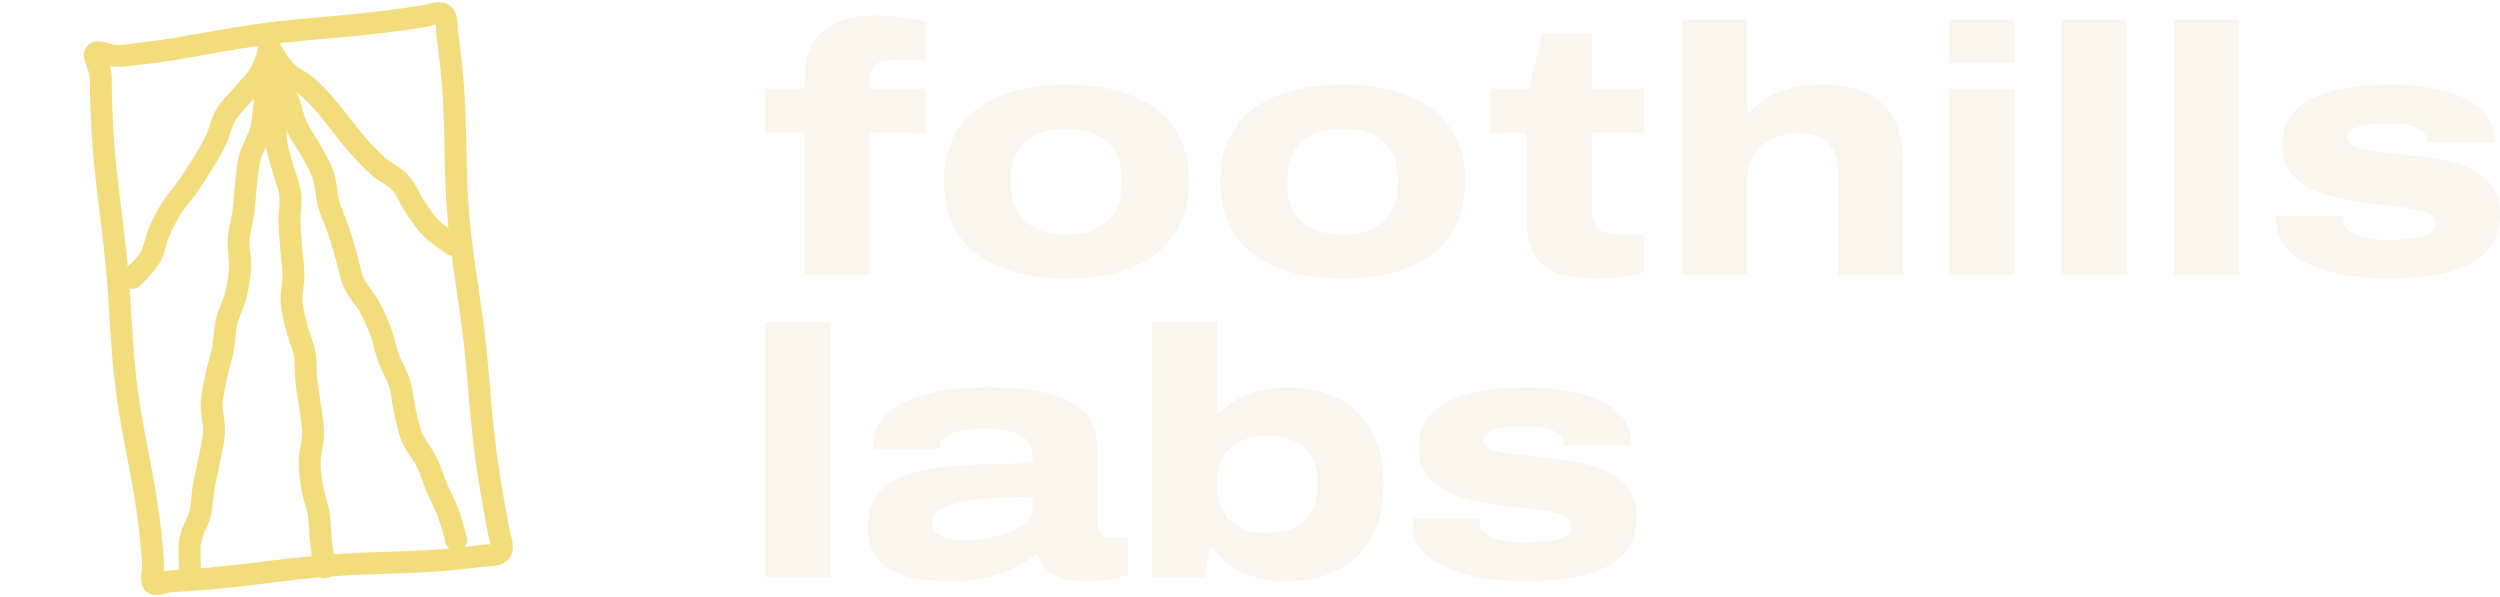
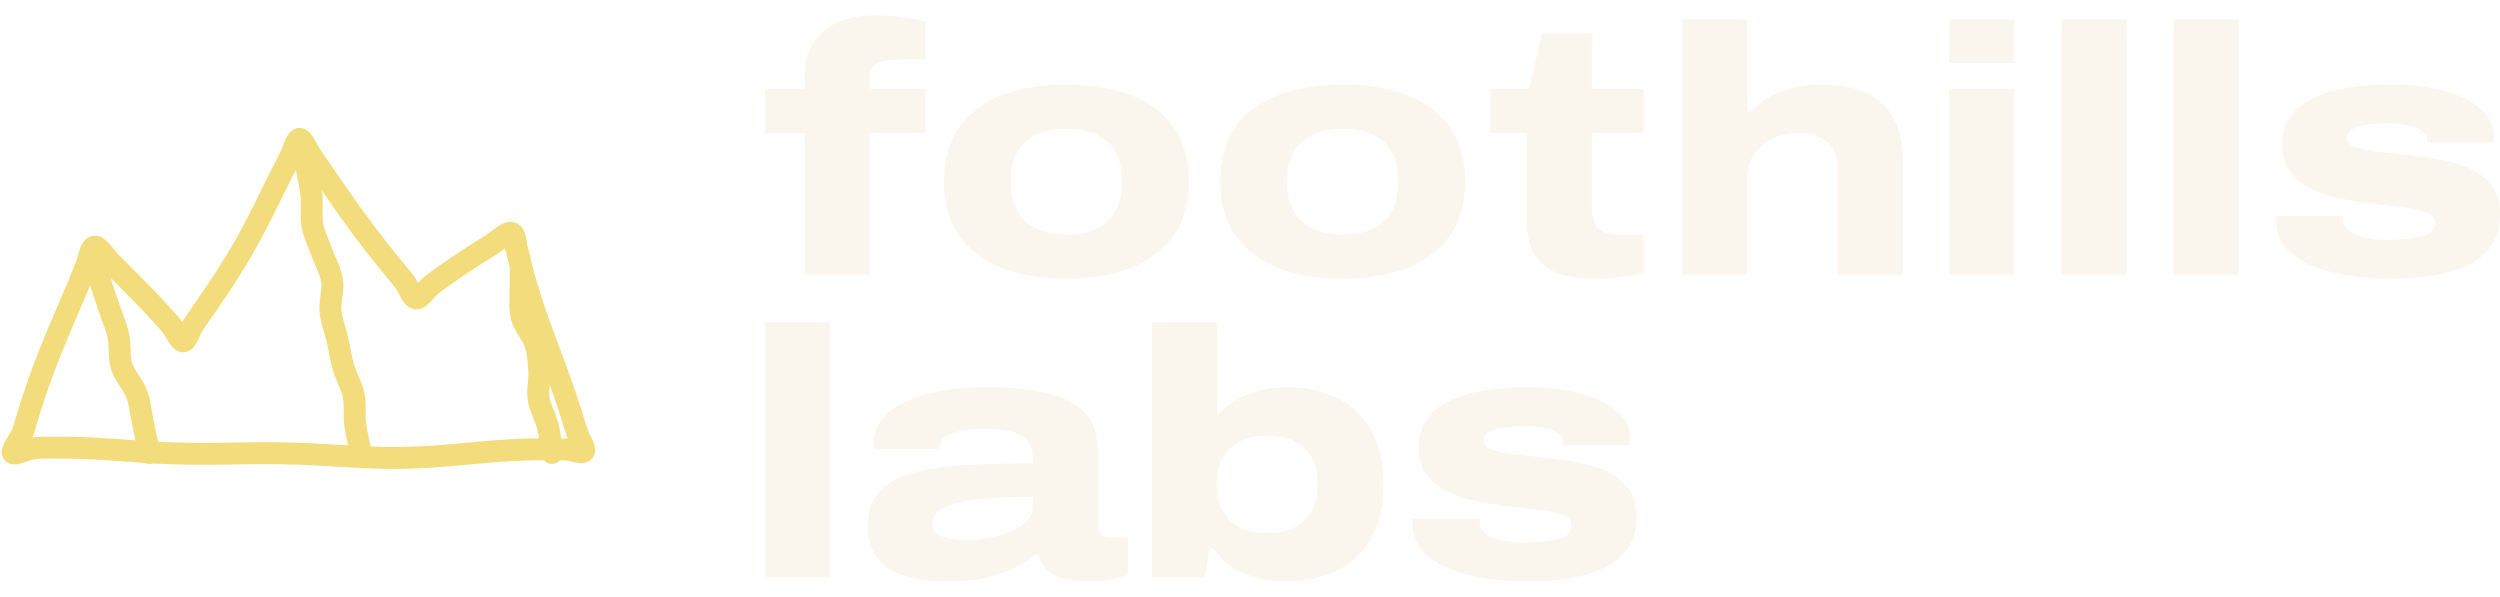
<svg xmlns="http://www.w3.org/2000/svg" viewBox="0 0 326.72 78" width="326.72" height="78" role="img" aria-label="Foothills Labs">
  <g transform="translate(0 0)">
    <g fill="none" stroke="#F3DC7C" stroke-width="2.864" stroke-linecap="round" stroke-linejoin="round">
-       <path d="M 12.47 6.94 C 12.82 6.56 14.3 7.29 15.2 7.31 C 16.1 7.33 16.98 7.17 17.86 7.07 C 18.75 6.98 19.64 6.87 20.52 6.74 C 21.4 6.62 22.28 6.48 23.17 6.34 C 24.05 6.19 24.93 6.04 25.81 5.88 C 26.69 5.73 27.57 5.57 28.45 5.41 C 29.33 5.26 30.21 5.11 31.09 4.96 C 31.97 4.82 32.86 4.69 33.74 4.56 C 34.62 4.44 35.51 4.32 36.39 4.22 C 37.28 4.12 38.17 4.03 39.05 3.94 C 39.94 3.85 40.83 3.77 41.72 3.69 C 42.61 3.61 43.5 3.54 44.38 3.46 C 45.27 3.37 46.16 3.29 47.05 3.2 C 47.93 3.11 48.82 3.01 49.71 2.91 C 50.59 2.8 51.48 2.69 52.36 2.57 C 53.24 2.44 54.08 2.3 55.01 2.18 C 55.94 2.07 57.37 1.43 57.95 1.87 C 58.53 2.31 58.34 3.87 58.49 4.8 C 58.64 5.74 58.73 6.58 58.84 7.47 C 58.94 8.36 59.03 9.26 59.11 10.15 C 59.19 11.04 59.25 11.94 59.31 12.84 C 59.36 13.73 59.4 14.63 59.43 15.53 C 59.46 16.43 59.48 17.33 59.5 18.23 C 59.52 19.13 59.53 20.03 59.55 20.93 C 59.58 21.83 59.6 22.73 59.63 23.62 C 59.67 24.52 59.71 25.42 59.76 26.32 C 59.82 27.21 59.89 28.11 59.97 29 C 60.05 29.9 60.15 30.79 60.26 31.68 C 60.36 32.57 60.48 33.46 60.61 34.35 C 60.73 35.24 60.86 36.12 60.99 37.01 C 61.12 37.9 61.26 38.79 61.38 39.68 C 61.51 40.56 61.63 41.45 61.75 42.34 C 61.86 43.23 61.97 44.12 62.07 45.02 C 62.17 45.91 62.26 46.8 62.34 47.69 C 62.43 48.59 62.51 49.48 62.58 50.37 C 62.66 51.27 62.73 52.16 62.81 53.05 C 62.9 53.95 62.98 54.84 63.07 55.74 C 63.16 56.63 63.26 57.52 63.36 58.41 C 63.47 59.3 63.59 60.19 63.73 61.08 C 63.85 61.96 64 62.85 64.15 63.74 C 64.29 64.62 64.45 65.51 64.61 66.4 C 64.77 67.28 64.95 68.1 65.09 69.05 C 65.23 70 65.88 71.49 65.43 72.1 C 64.99 72.71 63.37 72.55 62.42 72.7 C 61.48 72.85 60.65 72.93 59.77 73.02 C 58.88 73.11 57.99 73.19 57.1 73.25 C 56.21 73.32 55.32 73.36 54.43 73.41 C 53.53 73.45 52.64 73.48 51.75 73.51 C 50.85 73.54 49.96 73.56 49.07 73.6 C 48.17 73.63 47.28 73.66 46.39 73.71 C 45.5 73.75 44.6 73.8 43.71 73.87 C 42.82 73.93 41.94 74 41.05 74.08 C 40.16 74.17 39.27 74.26 38.39 74.36 C 37.5 74.46 36.61 74.57 35.73 74.67 C 34.84 74.78 33.96 74.89 33.07 75 C 32.19 75.1 31.3 75.21 30.42 75.3 C 29.53 75.4 28.64 75.49 27.75 75.57 C 26.86 75.65 25.98 75.72 25.09 75.79 C 24.2 75.85 23.26 75.89 22.41 75.96 C 21.57 76.03 20.44 76.57 20.04 76.21 C 19.64 75.84 20.05 74.64 20.01 73.79 C 19.97 72.94 19.88 72 19.8 71.11 C 19.71 70.21 19.62 69.32 19.51 68.43 C 19.4 67.54 19.28 66.65 19.14 65.76 C 19.01 64.88 18.86 63.99 18.7 63.1 C 18.55 62.22 18.37 61.33 18.21 60.45 C 18.04 59.56 17.87 58.68 17.7 57.8 C 17.53 56.91 17.37 56.03 17.21 55.14 C 17.06 54.26 16.91 53.37 16.78 52.48 C 16.65 51.59 16.53 50.7 16.43 49.81 C 16.32 48.92 16.23 48.03 16.15 47.14 C 16.07 46.24 16 45.35 15.94 44.45 C 15.87 43.56 15.82 42.66 15.76 41.77 C 15.7 40.87 15.65 39.97 15.59 39.08 C 15.53 38.18 15.47 37.29 15.39 36.39 C 15.32 35.5 15.24 34.6 15.15 33.71 C 15.06 32.82 14.97 31.93 14.86 31.04 C 14.76 30.14 14.65 29.25 14.54 28.36 C 14.43 27.47 14.32 26.58 14.21 25.69 C 14.1 24.8 13.99 23.91 13.9 23.02 C 13.8 22.13 13.71 21.24 13.63 20.34 C 13.56 19.45 13.49 18.55 13.43 17.66 C 13.37 16.76 13.33 15.86 13.29 14.97 C 13.25 14.07 13.22 13.17 13.19 12.27 C 13.16 11.37 13.23 10.46 13.11 9.57 C 12.99 8.68 12.12 7.31 12.47 6.94 Z" />
-       <path d="M 35.08 4.56 C 35.13 5.14 35.28 6.88 35.35 8.05 C 35.42 9.21 35.38 10.39 35.49 11.55 C 35.59 12.71 35.9 13.85 36 15.02 C 36.1 16.18 35.93 17.37 36.09 18.52 C 36.25 19.68 36.65 20.81 36.96 21.95 C 37.26 23.09 37.77 24.21 37.92 25.37 C 38.07 26.52 37.82 27.72 37.84 28.89 C 37.86 30.06 37.96 31.22 38.05 32.39 C 38.13 33.55 38.34 34.7 38.35 35.87 C 38.36 37.04 38.04 38.25 38.11 39.42 C 38.19 40.58 38.5 41.72 38.78 42.86 C 39.07 44.01 39.61 45.12 39.82 46.27 C 40.03 47.42 39.92 48.61 40.04 49.77 C 40.16 50.93 40.39 52.07 40.54 53.23 C 40.68 54.39 40.92 55.54 40.91 56.71 C 40.9 57.88 40.49 59.1 40.47 60.27 C 40.45 61.45 40.61 62.6 40.81 63.76 C 41.01 64.91 41.46 66.03 41.65 67.18 C 41.83 68.34 41.81 69.51 41.94 70.67 C 42.07 71.83 42.32 73.56 42.4 74.14" />
-       <path d="M 35.27 6.3 C 35.05 6.85 34.58 8.6 33.99 9.61 C 33.4 10.62 32.49 11.43 31.74 12.34 C 30.99 13.25 30.08 14.06 29.48 15.07 C 28.89 16.07 28.7 17.32 28.19 18.37 C 27.69 19.43 27.06 20.41 26.46 21.41 C 25.85 22.41 25.23 23.39 24.56 24.35 C 23.89 25.31 23.07 26.18 22.44 27.16 C 21.82 28.15 21.28 29.18 20.81 30.26 C 20.34 31.34 20.21 32.62 19.63 33.63 C 19.05 34.64 17.7 35.88 17.32 36.32" />
-       <path d="M 35.27 6.3 C 35.6 6.79 36.43 8.4 37.24 9.23 C 38.06 10.07 39.25 10.56 40.14 11.32 C 41.03 12.09 41.81 12.95 42.58 13.83 C 43.36 14.7 44.04 15.66 44.77 16.57 C 45.51 17.48 46.22 18.41 47 19.27 C 47.78 20.14 48.58 20.99 49.46 21.76 C 50.35 22.53 51.53 23.03 52.32 23.89 C 53.1 24.75 53.52 25.95 54.18 26.93 C 54.84 27.91 55.46 28.92 56.28 29.75 C 57.09 30.59 58.6 31.57 59.07 31.94" />
-       <path d="M 35.27 6.3 C 35.19 6.9 34.92 8.68 34.8 9.89 C 34.69 11.09 34.7 12.31 34.57 13.51 C 34.45 14.71 34.39 15.92 34.07 17.09 C 33.75 18.26 32.98 19.37 32.67 20.54 C 32.35 21.71 32.3 22.92 32.15 24.12 C 32.01 25.32 31.97 26.53 31.81 27.73 C 31.65 28.92 31.27 30.08 31.19 31.29 C 31.12 32.5 31.43 33.77 31.37 34.98 C 31.31 36.19 31.11 37.38 30.82 38.55 C 30.53 39.73 29.9 40.85 29.62 42.03 C 29.34 43.21 29.36 44.43 29.13 45.61 C 28.91 46.8 28.51 47.96 28.26 49.14 C 28.02 50.32 27.72 51.5 27.67 52.71 C 27.62 53.92 28.02 55.2 27.97 56.41 C 27.92 57.63 27.61 58.8 27.38 59.98 C 27.16 61.17 26.83 62.34 26.63 63.53 C 26.42 64.72 26.44 65.94 26.15 67.11 C 25.85 68.29 25.09 69.39 24.87 70.58 C 24.65 71.76 24.83 73.62 24.82 74.23" />
-       <path d="M 35.27 6.3 C 35.42 6.89 35.75 8.69 36.15 9.83 C 36.55 10.97 37.23 12 37.67 13.12 C 38.11 14.25 38.3 15.47 38.79 16.57 C 39.29 17.67 40.09 18.65 40.67 19.72 C 41.25 20.79 41.89 21.84 42.27 22.99 C 42.64 24.14 42.62 25.43 42.94 26.6 C 43.26 27.77 43.8 28.85 44.19 30 C 44.57 31.14 44.91 32.3 45.25 33.46 C 45.59 34.62 45.73 35.86 46.24 36.96 C 46.74 38.06 47.68 38.99 48.26 40.06 C 48.85 41.12 49.34 42.23 49.76 43.36 C 50.18 44.49 50.38 45.7 50.8 46.83 C 51.21 47.97 51.89 49 52.24 50.16 C 52.59 51.31 52.65 52.58 52.92 53.77 C 53.2 54.95 53.42 56.16 53.89 57.27 C 54.37 58.38 55.25 59.33 55.78 60.42 C 56.32 61.51 56.63 62.68 57.1 63.79 C 57.57 64.9 58.18 65.96 58.6 67.09 C 59.02 68.22 59.44 69.99 59.61 70.57" />
+       <path d="M 1.67 59.2 C 1.43 58.86 2.58 57.49 2.93 56.59 C 3.28 55.7 3.49 54.75 3.79 53.83 C 4.08 52.91 4.37 52 4.68 51.09 C 4.99 50.18 5.31 49.27 5.65 48.37 C 5.98 47.47 6.33 46.57 6.69 45.68 C 7.05 44.79 7.42 43.9 7.79 43.01 C 8.16 42.13 8.55 41.24 8.92 40.36 C 9.3 39.48 9.68 38.59 10.05 37.71 C 10.42 36.82 10.77 35.95 11.15 35.04 C 11.53 34.13 11.78 32.35 12.34 32.23 C 12.9 32.11 13.81 33.64 14.51 34.32 C 15.2 35.01 15.85 35.66 16.51 36.34 C 17.18 37.01 17.85 37.68 18.51 38.36 C 19.17 39.04 19.83 39.72 20.47 40.42 C 21.11 41.12 21.79 41.84 22.37 42.53 C 22.95 43.23 23.46 44.63 23.94 44.61 C 24.43 44.59 24.78 43.18 25.27 42.43 C 25.75 41.69 26.33 40.89 26.86 40.12 C 27.39 39.35 27.92 38.58 28.44 37.8 C 28.96 37.03 29.47 36.25 29.97 35.46 C 30.47 34.67 30.96 33.87 31.43 33.07 C 31.9 32.26 32.35 31.45 32.8 30.63 C 33.24 29.81 33.67 28.98 34.09 28.15 C 34.52 27.32 34.93 26.48 35.34 25.64 C 35.76 24.81 36.17 23.97 36.59 23.13 C 37.01 22.3 37.43 21.46 37.86 20.64 C 38.28 19.81 38.65 18.2 39.14 18.19 C 39.64 18.17 40.25 19.75 40.8 20.55 C 41.36 21.34 41.91 22.14 42.46 22.94 C 43.02 23.74 43.56 24.55 44.12 25.35 C 44.67 26.15 45.23 26.94 45.79 27.73 C 46.36 28.52 46.93 29.31 47.51 30.09 C 48.1 30.86 48.69 31.64 49.29 32.4 C 49.89 33.17 50.5 33.93 51.11 34.68 C 51.72 35.44 52.41 36.23 52.96 36.95 C 53.5 37.67 53.82 38.95 54.39 39 C 54.97 39.04 55.66 37.82 56.42 37.23 C 57.17 36.63 58.07 36.01 58.91 35.43 C 59.75 34.85 60.6 34.28 61.46 33.72 C 62.32 33.16 63.16 32.62 64.06 32.08 C 64.96 31.53 66.25 30.25 66.85 30.44 C 67.46 30.64 67.42 32.34 67.67 33.25 C 67.93 34.16 68.14 35.02 68.39 35.9 C 68.64 36.78 68.9 37.66 69.18 38.53 C 69.45 39.41 69.74 40.28 70.03 41.14 C 70.33 42.01 70.64 42.87 70.96 43.73 C 71.27 44.59 71.6 45.44 71.91 46.3 C 72.23 47.16 72.55 48.02 72.87 48.88 C 73.18 49.74 73.49 50.6 73.78 51.46 C 74.08 52.33 74.37 53.2 74.65 54.07 C 74.93 54.94 75.19 55.87 75.47 56.69 C 75.75 57.51 76.57 58.64 76.31 58.98 C 76.06 59.33 74.79 58.78 73.94 58.74 C 73.1 58.69 72.16 58.7 71.27 58.7 C 70.37 58.71 69.48 58.72 68.59 58.75 C 67.7 58.78 66.8 58.83 65.91 58.89 C 65.02 58.94 64.13 59.02 63.24 59.09 C 62.34 59.17 61.45 59.26 60.56 59.34 C 59.67 59.42 58.77 59.51 57.88 59.57 C 56.99 59.64 56.1 59.71 55.21 59.75 C 54.31 59.79 53.42 59.82 52.53 59.84 C 51.64 59.85 50.74 59.84 49.85 59.83 C 48.96 59.81 48.07 59.77 47.17 59.73 C 46.28 59.69 45.39 59.63 44.5 59.58 C 43.61 59.53 42.71 59.47 41.82 59.43 C 40.93 59.38 40.04 59.33 39.14 59.3 C 38.25 59.27 37.36 59.25 36.47 59.23 C 35.57 59.22 34.68 59.22 33.79 59.22 C 32.9 59.23 32.01 59.25 31.11 59.26 C 30.22 59.27 29.33 59.29 28.44 59.3 C 27.54 59.31 26.65 59.32 25.76 59.31 C 24.87 59.3 23.97 59.29 23.08 59.26 C 22.19 59.24 21.3 59.2 20.41 59.15 C 19.51 59.11 18.62 59.05 17.73 58.98 C 16.84 58.93 15.94 58.85 15.05 58.79 C 14.16 58.73 13.27 58.67 12.37 58.62 C 11.48 58.58 10.59 58.53 9.7 58.52 C 8.81 58.49 7.91 58.49 7.02 58.5 C 6.13 58.51 5.24 58.47 4.34 58.59 C 3.45 58.71 1.9 59.53 1.67 59.2 Z" />
+       <path d="M 12.37 32.43 C 12.48 33.08 12.71 35.07 13.02 36.35 C 13.32 37.64 13.81 38.87 14.22 40.13 C 14.63 41.38 15.19 42.6 15.47 43.89 C 15.75 45.18 15.49 46.61 15.89 47.87 C 16.28 49.13 17.39 50.21 17.85 51.45 C 18.32 52.69 18.41 54.03 18.69 55.32 C 18.97 56.61 19.38 58.55 19.51 59.2" />
+       <path d="M 39.14 18.15 C 39.29 18.77 39.79 20.61 40.05 21.85 C 40.31 23.09 40.57 24.33 40.7 25.59 C 40.83 26.86 40.6 28.19 40.83 29.44 C 41.06 30.69 41.66 31.86 42.09 33.07 C 42.52 34.28 43.22 35.43 43.4 36.69 C 43.59 37.94 43.07 39.34 43.18 40.61 C 43.29 41.87 43.8 43.07 44.08 44.3 C 44.37 45.54 44.53 46.8 44.89 48.02 C 45.24 49.24 45.96 50.39 46.21 51.64 C 46.47 52.88 46.26 54.21 46.42 55.47 C 46.58 56.73 47.05 58.57 47.17 59.2" />
+       <path d="M 66.8 30.64 C 67 31.22 67.77 32.92 67.97 34.12 C 68.17 35.31 68 36.58 68.03 37.8 C 68.07 39.03 67.87 40.29 68.18 41.47 C 68.5 42.64 69.54 43.68 69.93 44.83 C 70.31 46 70.4 47.21 70.48 48.43 C 70.56 49.64 70.21 50.94 70.39 52.14 C 70.57 53.33 71.27 54.44 71.57 55.61 C 71.86 56.79 72.06 58.6 72.16 59.2" />
    </g>
  </g>
  <g fill="#FAF6ED" transform="translate(99.51 35.87)">
    <path d="M5.64 0V-18.5H0.49V-24.27H5.64V-25.58Q5.64 -28.43 6.77 -30.26Q7.91 -32.09 10.01 -32.97Q12.11 -33.86 14.93 -33.86Q15.92 -33.86 17.1 -33.76Q18.28 -33.65 19.41 -33.48Q20.54 -33.3 21.43 -33.05V-28.09H18.4Q15.98 -28.09 15.06 -27.53Q14.13 -26.97 14.13 -25.57V-24.27H21.43V-18.5H14.13V0Z M39.85 0.55Q35.01 0.55 31.41 -0.86Q27.81 -2.28 25.83 -5.09Q23.85 -7.91 23.85 -12.14Q23.85 -16.4 25.83 -19.22Q27.81 -22.04 31.41 -23.43Q35.01 -24.82 39.85 -24.82Q44.7 -24.82 48.3 -23.43Q51.89 -22.04 53.88 -19.22Q55.86 -16.4 55.86 -12.14Q55.86 -7.91 53.88 -5.09Q51.89 -2.28 48.3 -0.86Q44.7 0.55 39.85 0.55ZM39.85 -5.22Q42.25 -5.22 43.87 -6.03Q45.48 -6.85 46.28 -8.3Q47.08 -9.76 47.08 -11.68V-12.6Q47.08 -14.55 46.28 -15.99Q45.48 -17.44 43.87 -18.24Q42.25 -19.05 39.85 -19.05Q37.45 -19.05 35.84 -18.24Q34.23 -17.44 33.43 -15.99Q32.62 -14.55 32.62 -12.6V-11.68Q32.62 -9.76 33.43 -8.3Q34.23 -6.85 35.84 -6.03Q37.45 -5.22 39.85 -5.22Z M75.96 0.55Q71.12 0.55 67.52 -0.86Q63.92 -2.28 61.94 -5.09Q59.96 -7.91 59.96 -12.14Q59.96 -16.4 61.94 -19.22Q63.92 -22.04 67.52 -23.43Q71.12 -24.82 75.96 -24.82Q80.81 -24.82 84.41 -23.43Q88 -22.04 89.99 -19.22Q91.97 -16.4 91.97 -12.14Q91.97 -7.91 89.99 -5.09Q88 -2.28 84.41 -0.86Q80.81 0.55 75.96 0.55ZM75.96 -5.22Q78.36 -5.22 79.98 -6.03Q81.59 -6.85 82.39 -8.3Q83.19 -9.76 83.19 -11.68V-12.6Q83.19 -14.55 82.39 -15.99Q81.59 -17.44 79.98 -18.24Q78.36 -19.05 75.96 -19.05Q73.56 -19.05 71.95 -18.24Q70.34 -17.44 69.54 -15.99Q68.73 -14.55 68.73 -12.6V-11.68Q68.73 -9.76 69.54 -8.3Q70.34 -6.85 71.95 -6.03Q73.56 -5.22 75.96 -5.22Z M109.24 0.55Q106.22 0.55 104.17 -0.13Q102.11 -0.82 101.07 -2.52Q100.02 -4.22 100.02 -7.26V-18.5H95.27V-24.27H100.33L102.02 -31.5H108.52V-24.27H115.3V-18.5H108.52V-8.82Q108.52 -7.07 109.25 -6.14Q109.98 -5.22 112.27 -5.22H115.3V-0.28Q114.65 -0.05 113.53 0.15Q112.4 0.34 111.24 0.45Q110.07 0.55 109.24 0.55Z M120.34 0V-33.33H128.83V-21.21H129.18Q130.44 -22.55 131.98 -23.34Q133.51 -24.13 135.21 -24.47Q136.91 -24.82 138.59 -24.82Q142.12 -24.82 144.47 -23.7Q146.82 -22.58 148.01 -20.32Q149.2 -18.05 149.2 -14.65V0H140.7V-13.47Q140.7 -14.71 140.35 -15.66Q140 -16.62 139.34 -17.24Q138.67 -17.86 137.69 -18.17Q136.71 -18.48 135.43 -18.48Q133.61 -18.48 132.11 -17.74Q130.62 -17 129.73 -15.69Q128.83 -14.38 128.83 -12.66V0Z M155.25 -27.62V-33.33H163.75V-27.62ZM155.25 0V-24.27H163.75V0Z M169.93 0V-33.33H178.42V0Z M184.6 0V-33.33H193.1V0Z M212.53 0.55Q209.81 0.55 207.21 0.12Q204.61 -0.32 202.53 -1.21Q200.44 -2.09 199.19 -3.52Q197.95 -4.95 197.95 -6.96Q197.95 -7.14 197.96 -7.31Q197.97 -7.48 198.02 -7.66H206.75Q206.73 -7.54 206.72 -7.42Q206.71 -7.29 206.71 -7.2Q206.73 -6.25 207.55 -5.66Q208.36 -5.07 209.69 -4.8Q211.01 -4.52 212.55 -4.52Q213.87 -4.52 215.32 -4.67Q216.76 -4.81 217.75 -5.27Q218.74 -5.74 218.74 -6.74Q218.74 -7.76 217.43 -8.19Q216.13 -8.62 213.92 -8.85Q211.72 -9.09 208.98 -9.45Q206.92 -9.75 205.08 -10.24Q203.25 -10.74 201.82 -11.57Q200.39 -12.4 199.57 -13.71Q198.75 -15.03 198.75 -16.94Q198.75 -19.15 199.83 -20.65Q200.91 -22.15 202.84 -23.07Q204.77 -23.99 207.35 -24.41Q209.93 -24.82 212.92 -24.82Q215.54 -24.82 217.96 -24.42Q220.38 -24.02 222.28 -23.17Q224.19 -22.32 225.31 -21.01Q226.42 -19.7 226.42 -17.89Q226.42 -17.73 226.42 -17.55Q226.42 -17.36 226.38 -17.23H217.69V-17.51Q217.69 -18.3 216.98 -18.78Q216.26 -19.27 215.16 -19.51Q214.06 -19.74 212.83 -19.74Q212.35 -19.74 211.42 -19.71Q210.49 -19.68 209.52 -19.51Q208.56 -19.34 207.89 -18.96Q207.22 -18.59 207.22 -17.89Q207.22 -17.02 208.36 -16.63Q209.49 -16.24 211.34 -16.05Q213.19 -15.86 215.36 -15.61Q217.58 -15.36 219.71 -14.96Q221.84 -14.56 223.53 -13.74Q225.22 -12.92 226.21 -11.5Q227.21 -10.08 227.21 -7.8Q227.21 -5.42 226.11 -3.8Q225.02 -2.19 223.04 -1.23Q221.07 -0.28 218.38 0.14Q215.7 0.55 212.53 0.55Z" />
  </g>
  <g fill="#FAF6ED" transform="translate(97.01 75.43)">
    <path d="M2.99 0V-33.33H11.49V0Z M27.09 0.55Q24.83 0.55 22.88 0.22Q20.93 -0.11 19.48 -0.92Q18.03 -1.72 17.22 -3.12Q16.41 -4.51 16.41 -6.65Q16.41 -9.57 17.98 -11.24Q19.56 -12.91 22.45 -13.68Q25.34 -14.46 29.28 -14.66Q33.21 -14.87 37.94 -14.87V-15.61Q37.94 -17 37.24 -17.83Q36.54 -18.67 35.18 -19.03Q33.82 -19.4 31.77 -19.4Q30.3 -19.4 28.93 -19.18Q27.57 -18.97 26.69 -18.48Q25.82 -17.99 25.82 -17.14V-16.79H17.22Q17.18 -16.97 17.17 -17.12Q17.16 -17.26 17.16 -17.47Q17.16 -19.63 18.86 -21.29Q20.56 -22.95 23.92 -23.88Q27.27 -24.82 32.22 -24.82Q36.8 -24.82 39.97 -24.02Q43.14 -23.23 44.79 -21.46Q46.43 -19.69 46.43 -16.71V-7.01Q46.43 -6.21 46.79 -5.72Q47.15 -5.22 47.95 -5.22H50.39V-0.3Q49.73 -0.05 48.31 0.25Q46.89 0.55 45.27 0.55Q43 0.55 41.63 0.08Q40.27 -0.39 39.6 -1.18Q38.93 -1.98 38.65 -2.94H38.28Q36.96 -1.87 35.26 -1.07Q33.55 -0.27 31.51 0.14Q29.47 0.55 27.09 0.55ZM29.48 -4.84Q30.53 -4.84 31.95 -5.08Q33.36 -5.31 34.74 -5.82Q36.12 -6.33 37.03 -7.14Q37.94 -7.94 37.94 -9.11V-10.5Q33.41 -10.5 30.5 -10.13Q27.6 -9.76 26.21 -9.01Q24.83 -8.26 24.83 -7.04Q24.83 -6.1 25.51 -5.63Q26.19 -5.16 27.27 -5Q28.35 -4.84 29.48 -4.84Z M71.04 0.55Q68.25 0.55 65.77 -0.41Q63.3 -1.38 61.5 -3.79H61.1L60.43 0H53.55V-33.33H62.04V-21.41H62.41Q63.45 -22.61 64.9 -23.36Q66.35 -24.12 68 -24.47Q69.65 -24.82 71.23 -24.82Q74.84 -24.82 77.67 -23.45Q80.5 -22.08 82.14 -19.28Q83.79 -16.47 83.79 -12.12Q83.79 -7.82 82.13 -5Q80.48 -2.18 77.61 -0.82Q74.74 0.55 71.04 0.55ZM68.58 -5.78Q70.75 -5.78 72.22 -6.53Q73.68 -7.27 74.42 -8.62Q75.15 -9.97 75.15 -11.75V-12.52Q75.15 -14.3 74.42 -15.62Q73.68 -16.95 72.24 -17.72Q70.8 -18.48 68.62 -18.48Q66.98 -18.48 65.74 -18.03Q64.5 -17.57 63.67 -16.76Q62.83 -15.95 62.41 -14.81Q62 -13.68 62 -12.28V-11.96Q62 -10.14 62.73 -8.74Q63.46 -7.34 64.94 -6.56Q66.41 -5.78 68.58 -5.78Z M102.18 0.55Q99.46 0.55 96.86 0.12Q94.26 -0.32 92.17 -1.21Q90.08 -2.09 88.84 -3.52Q87.6 -4.95 87.6 -6.96Q87.6 -7.14 87.61 -7.31Q87.62 -7.48 87.66 -7.66H96.4Q96.37 -7.54 96.36 -7.42Q96.35 -7.29 96.35 -7.2Q96.38 -6.25 97.19 -5.66Q98.01 -5.07 99.33 -4.8Q100.66 -4.52 102.2 -4.52Q103.52 -4.52 104.96 -4.67Q106.41 -4.81 107.4 -5.27Q108.38 -5.74 108.38 -6.74Q108.38 -7.76 107.08 -8.19Q105.78 -8.62 103.57 -8.85Q101.37 -9.09 98.63 -9.45Q96.57 -9.75 94.73 -10.24Q92.89 -10.74 91.46 -11.57Q90.04 -12.4 89.21 -13.71Q88.39 -15.03 88.39 -16.94Q88.39 -19.15 89.48 -20.65Q90.56 -22.15 92.49 -23.07Q94.42 -23.99 97 -24.41Q99.58 -24.82 102.57 -24.82Q105.19 -24.82 107.6 -24.42Q110.02 -24.02 111.93 -23.17Q113.83 -22.32 114.95 -21.01Q116.07 -19.7 116.07 -17.89Q116.07 -17.73 116.07 -17.55Q116.07 -17.36 116.02 -17.23H107.34V-17.51Q107.34 -18.3 106.62 -18.78Q105.91 -19.27 104.81 -19.51Q103.71 -19.74 102.47 -19.74Q101.99 -19.74 101.06 -19.71Q100.13 -19.68 99.17 -19.51Q98.2 -19.34 97.53 -18.96Q96.86 -18.59 96.86 -17.89Q96.86 -17.02 98 -16.63Q99.14 -16.24 100.99 -16.05Q102.84 -15.86 105 -15.61Q107.22 -15.36 109.35 -14.96Q111.48 -14.56 113.17 -13.74Q114.86 -12.92 115.86 -11.5Q116.86 -10.08 116.86 -7.8Q116.86 -5.42 115.76 -3.8Q114.66 -2.19 112.69 -1.23Q110.71 -0.28 108.03 0.14Q105.35 0.55 102.18 0.55Z" />
  </g>
</svg>
